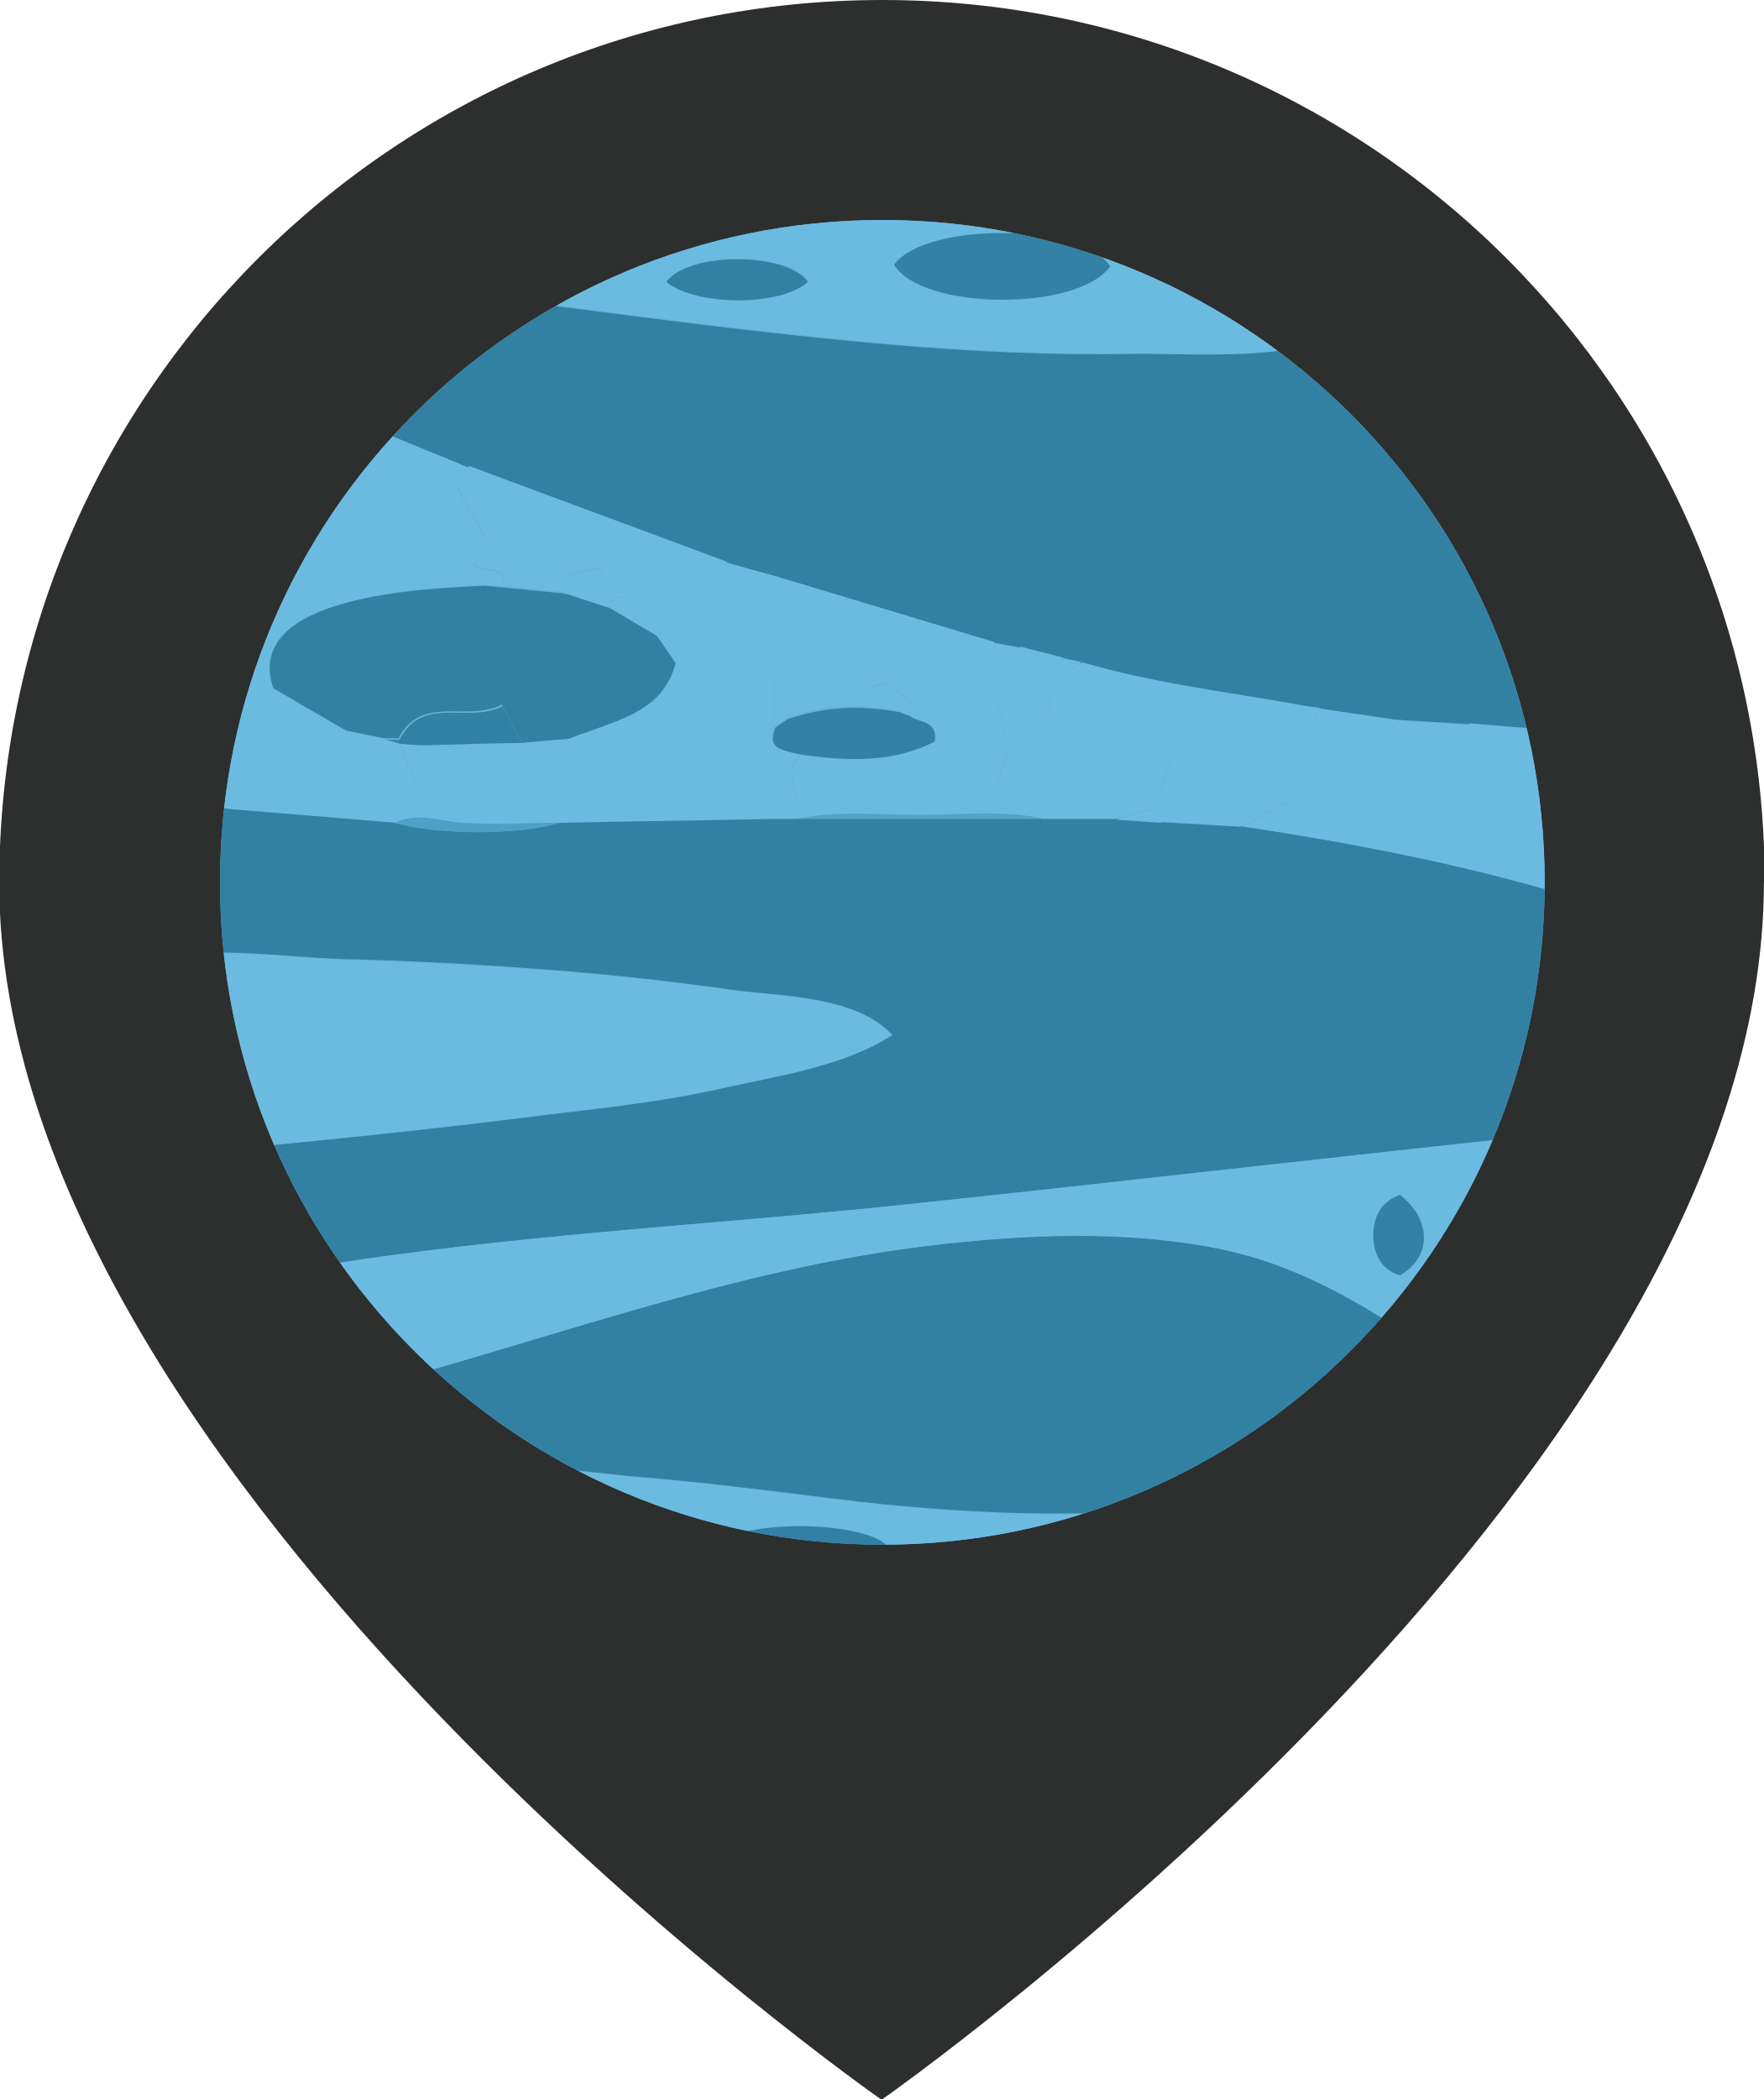
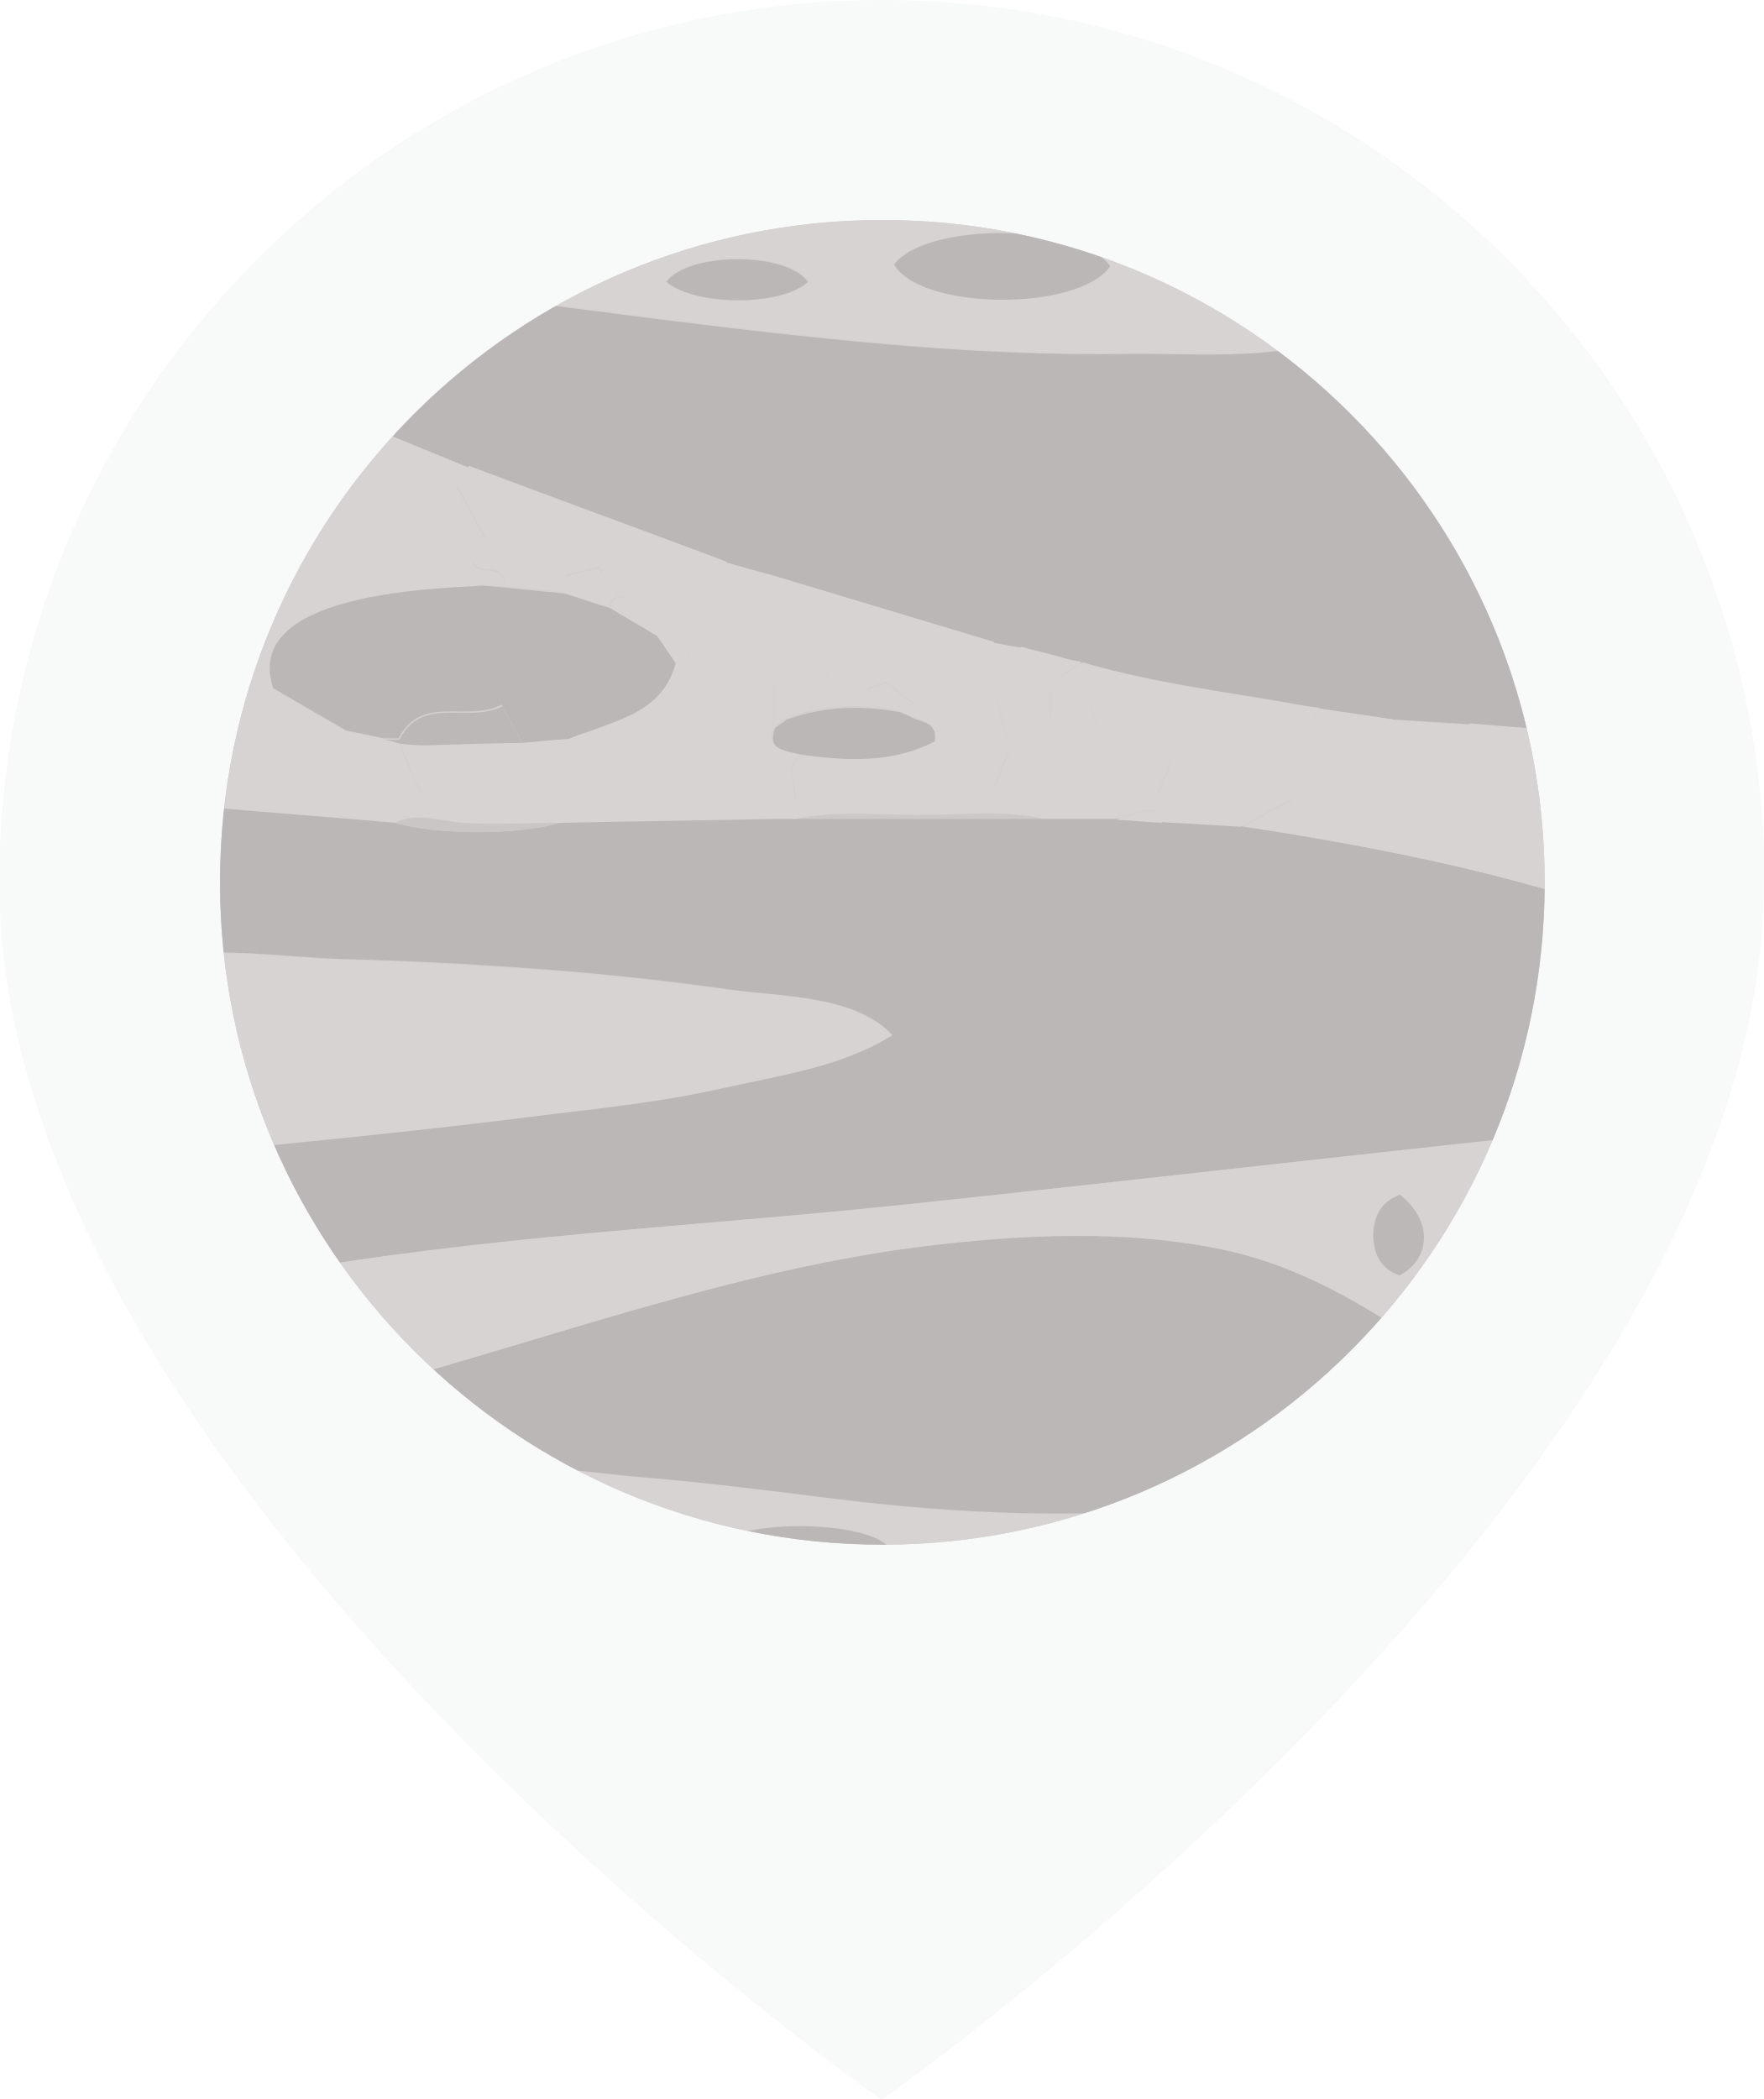
<svg xmlns="http://www.w3.org/2000/svg" id="_레이어_2" data-name="레이어 2" viewBox="0 0 22.53 26.81">
  <defs>
    <style>
      .cls-1 {
        clip-path: url(#clippath);
      }

      .cls-2 {
-         fill: #6ab2d6;
+         fill: #f8f9f9;
      }

      .cls-3 {
-         fill: #6bbbe1;
+         fill: #969494;
      }

      .cls-4 {
-         fill: #3281a4;
+         fill: #bbb7b6;
      }

      .cls-5 {
-         fill: #3281a3;
+         fill: #bcb8b7;
      }

      .cls-6 {
-         fill: #3282a5;
+         fill: #bfbcba;
      }

      .cls-7 {
-         fill: #11253a;
+         fill: #cbc8c7;
      }

      .cls-8 {
-         fill: #53a1c7;
+         fill: #cac7c6;
      }

      .cls-9 {
-         fill: #2d2e2e;
+         fill: #c9c6c5;
      }

      .cls-10 {
-         fill: #4984a3;
+         fill: #d2d0cf;
      }

      .cls-11 {
-         fill: #3381a4;
-       }
- 
-       .cls-12 {
-         fill: #3382a5;
-       }
- 
-       .cls-13 {
-         fill: #52a4c9;
-       }
- 
-       .cls-14 {
-         fill: #4ea0c6;
+         fill: #d6d3d2;
      }
    </style>
    <clipPath id="clippath">
-       <circle class="cls-2" cx="11.27" cy="11.27" r="8.46" />
+       <circle class="cls-10" cx="11.27" cy="11.27" r="8.46" />
    </clipPath>
  </defs>
  <g id="_레이어_1-2" data-name="레이어 1">
    <g>
-       <path class="cls-9" d="m22.53,11.27c0,7.67-11.27,15.55-11.27,15.55,0,0-11.27-7.87-11.27-15.55C0,5.04,5.04,0,11.27,0s11.27,5.04,11.27,11.27Z" />
+       <path class="cls-2" d="m22.53,11.27c0,7.67-11.27,15.55-11.27,15.55,0,0-11.27-7.87-11.27-15.55C0,5.04,5.04,0,11.27,0s11.27,5.04,11.27,11.27Z" />
      <g>
-         <circle class="cls-2" cx="11.27" cy="11.27" r="8.46" />
+         <circle class="cls-10" cx="11.27" cy="11.27" r="8.46" />
        <g class="cls-1">
-           <path class="cls-3" d="m2.51,14.72c-.09-.24-.17-.49-.26-.73-.09-.36-.18-.72-.27-1.08-.02-.21-.05-.42-.07-.63.72-.21,1.72-.04,2.48-.02.8.02,1.6.07,2.4.12.85.06,1.69.15,2.54.27.65.09,1.59.06,2.07.58-.62.4-1.45.52-2.17.68-.74.17-1.49.24-2.25.34-1.49.19-2.98.34-4.47.48Z" />
-           <path class="cls-5" d="m19.3,6.5c.37.83.76,1.65.97,2.55.02.08,0,.16,0,.24-.15.01-.3.04-.45.04-.35-.02-.71-.05-1.06-.08-.32-.02-.65-.04-.97-.06-.31-.05-.62-.09-.94-.14-.11-.02-.23-.04-.34-.05-.91-.16-1.81-.27-2.7-.53-.08-.02-.16-.04-.24-.05-.18-.05-.36-.09-.54-.14-.11-.02-.22-.04-.34-.06-.96-.29-1.93-.58-2.89-.87-.18-.05-.36-.1-.54-.15-1.09-.41-2.19-.81-3.28-1.22-.63-.26-1.27-.52-1.9-.78.4-.6.98-1.02,1.54-1.46.07-.05.15-.1.22-.14.16.26.76.24,1.03.28.47.06.94.12,1.4.18,1.02.13,2.05.25,3.08.34,1.04.09,2.08.14,3.12.12.77-.01,2.17.12,2.8-.35.65.48,1.16,1.1,1.62,1.76.13.19.26.39.39.58Z" />
-           <path class="cls-3" d="m17.29,4.16c-.63.47-2.04.34-2.8.35-1.04.02-2.09-.03-3.12-.12-1.03-.09-2.05-.21-3.08-.34-.47-.06-.94-.12-1.4-.18-.28-.04-.88-.01-1.03-.28.19-.13.39-.27.58-.4.19-.1.39-.2.58-.3.08-.04.16-.09.25-.13.24-.1.49-.19.73-.29.1-.03.2-.07.3-.1.13-.04.25-.07.38-.11.1-.03.2-.06.3-.08.15-.03.29-.07.44-.1.23-.03.46-.06.69-.1.7,0,1.4,0,2.09,0,.28.04.55.09.83.13,1.19.27,2.32.69,3.33,1.39.32.22.61.46.92.68Zm-5.87-.78c.35.59,2.36.6,2.76.02-.37-.55-2.36-.58-2.76-.02Zm-1.09.21c-.29-.39-1.54-.38-1.81,0,.37.31,1.47.32,1.81,0Z" />
-           <path class="cls-5" d="m20.48,10.61c0,.46.03.91.01,1.37,0,.28-.07.56-.11.84,0,.06,0,.12-.01.18-.16.54-.32,1.09-.48,1.63-.01-.05-.02-.09-.04-.15-2.75.29-5.49.61-8.24.9-2.72.29-5.54.41-8.23.91-.29-.52-.58-1.05-.87-1.57,1.49-.14,2.98-.29,4.47-.48.75-.09,1.5-.17,2.25-.34.72-.16,1.55-.28,2.17-.68-.48-.51-1.42-.49-2.07-.58-.84-.12-1.69-.21-2.54-.27-.8-.06-1.6-.1-2.4-.12-.76-.02-1.76-.19-2.48.02-.13-.67-.15-1.34.01-2.01.24.01.49.03.73.04.8.07,1.6.13,2.4.2.5.17,1.61.17,2.11,0,.91-.02,1.82-.04,2.73-.05.1,0,.2,0,.3,0,1.04,0,2.09,0,3.13,0,.31,0,.62,0,.92,0,.2.01.39.03.59.04l1.02.06c1.55.24,3.12.54,4.61,1.03v-.99Z" />
-           <path class="cls-5" d="m5.89,18.88c-.44-.37-.89-.74-1.33-1.12,2.42-.64,4.82-1.56,7.31-1.85,1.2-.14,2.46-.2,3.65.03,1.08.21,1.89.72,2.79,1.32-.55.66-1.21,1.2-1.91,1.69-.08.06-.16.1-.25.16-.23.04-.45.07-.68.11-1.61.19-3.22.12-4.83-.08-.8-.1-1.6-.2-2.41-.27-.76-.06-1.63-.24-2.35,0Z" />
-           <path class="cls-3" d="m18.31,17.26c-.9-.6-1.71-1.11-2.79-1.32-1.19-.23-2.45-.18-3.65-.03-2.49.3-4.89,1.21-7.31,1.85-.39-.49-.78-.98-1.17-1.47,2.69-.5,5.51-.62,8.23-.91,2.75-.29,5.49-.61,8.24-.9.01.06.02.11.04.15-.38.96-.88,1.85-1.57,2.63Zm-.43-2c-.26.1-.35.3-.34.54,0,.23.11.42.34.49.41-.24.41-.72,0-1.03Z" />
-           <path class="cls-3" d="m5.89,18.88c.73-.24,1.59-.06,2.35,0,.81.06,1.61.17,2.41.27,1.61.2,3.22.27,4.83.08.05,0,.09.02.15.03v.15c-.73.29-1.45.61-2.2.84-.5.15-1.04.17-1.56.25-.44,0-.89,0-1.33,0-1.7-.09-3.24-.67-4.64-1.62Zm3.23.84c.32.34,1.89.39,2.25.07-.2-.36-1.76-.42-2.25-.07Z" />
+           <path class="cls-11" d="m2.51,14.72c-.09-.24-.17-.49-.26-.73-.09-.36-.18-.72-.27-1.08-.02-.21-.05-.42-.07-.63.72-.21,1.72-.04,2.48-.02.8.02,1.6.07,2.4.12.85.06,1.69.15,2.54.27.65.09,1.59.06,2.07.58-.62.4-1.45.52-2.17.68-.74.17-1.49.24-2.25.34-1.49.19-2.98.34-4.47.48Z" />
+           <path class="cls-4" d="m19.3,6.5c.37.83.76,1.65.97,2.55.02.08,0,.16,0,.24-.15.01-.3.04-.45.04-.35-.02-.71-.05-1.06-.08-.32-.02-.65-.04-.97-.06-.31-.05-.62-.09-.94-.14-.11-.02-.23-.04-.34-.05-.91-.16-1.81-.27-2.7-.53-.08-.02-.16-.04-.24-.05-.18-.05-.36-.09-.54-.14-.11-.02-.22-.04-.34-.06-.96-.29-1.93-.58-2.89-.87-.18-.05-.36-.1-.54-.15-1.09-.41-2.19-.81-3.28-1.22-.63-.26-1.27-.52-1.9-.78.4-.6.98-1.02,1.54-1.46.07-.05.15-.1.22-.14.16.26.76.24,1.03.28.47.06.94.12,1.4.18,1.02.13,2.05.25,3.08.34,1.04.09,2.08.14,3.12.12.77-.01,2.17.12,2.8-.35.65.48,1.16,1.1,1.62,1.76.13.19.26.39.39.58Z" />
+           <path class="cls-11" d="m17.29,4.16c-.63.47-2.04.34-2.8.35-1.04.02-2.09-.03-3.12-.12-1.03-.09-2.05-.21-3.08-.34-.47-.06-.94-.12-1.4-.18-.28-.04-.88-.01-1.03-.28.19-.13.39-.27.58-.4.19-.1.39-.2.58-.3.08-.04.16-.09.25-.13.24-.1.49-.19.73-.29.1-.03.2-.07.3-.1.13-.04.25-.07.38-.11.1-.03.2-.06.3-.08.15-.03.29-.07.44-.1.23-.03.46-.06.69-.1.7,0,1.4,0,2.09,0,.28.04.55.09.83.13,1.19.27,2.32.69,3.33,1.39.32.22.61.46.92.68Zm-5.87-.78c.35.59,2.36.6,2.76.02-.37-.55-2.36-.58-2.76-.02Zm-1.09.21c-.29-.39-1.54-.38-1.81,0,.37.31,1.47.32,1.81,0Z" />
+           <path class="cls-4" d="m20.48,10.61c0,.46.03.91.01,1.37,0,.28-.07.56-.11.84,0,.06,0,.12-.01.18-.16.54-.32,1.09-.48,1.63-.01-.05-.02-.09-.04-.15-2.75.29-5.49.61-8.24.9-2.72.29-5.54.41-8.23.91-.29-.52-.58-1.05-.87-1.57,1.49-.14,2.98-.29,4.47-.48.75-.09,1.5-.17,2.25-.34.72-.16,1.55-.28,2.17-.68-.48-.51-1.42-.49-2.07-.58-.84-.12-1.69-.21-2.54-.27-.8-.06-1.6-.1-2.4-.12-.76-.02-1.76-.19-2.48.02-.13-.67-.15-1.34.01-2.01.24.01.49.03.73.04.8.07,1.6.13,2.4.2.5.17,1.61.17,2.11,0,.91-.02,1.82-.04,2.73-.05.1,0,.2,0,.3,0,1.04,0,2.09,0,3.13,0,.31,0,.62,0,.92,0,.2.01.39.03.59.04l1.02.06c1.55.24,3.12.54,4.61,1.03v-.99Z" />
+           <path class="cls-4" d="m5.89,18.88c-.44-.37-.89-.74-1.33-1.12,2.42-.64,4.82-1.56,7.31-1.85,1.2-.14,2.46-.2,3.65.03,1.08.21,1.89.72,2.79,1.32-.55.66-1.21,1.2-1.91,1.69-.08.06-.16.1-.25.16-.23.04-.45.07-.68.11-1.61.19-3.22.12-4.83-.08-.8-.1-1.6-.2-2.41-.27-.76-.06-1.63-.24-2.35,0Z" />
+           <path class="cls-11" d="m18.31,17.26c-.9-.6-1.71-1.11-2.79-1.32-1.19-.23-2.45-.18-3.65-.03-2.49.3-4.89,1.21-7.31,1.85-.39-.49-.78-.98-1.17-1.47,2.69-.5,5.51-.62,8.23-.91,2.75-.29,5.49-.61,8.24-.9.01.06.02.11.04.15-.38.96-.88,1.85-1.57,2.63Zm-.43-2c-.26.1-.35.3-.34.54,0,.23.11.42.34.49.41-.24.41-.72,0-1.03Z" />
+           <path class="cls-11" d="m5.89,18.88c.73-.24,1.59-.06,2.35,0,.81.06,1.61.17,2.41.27,1.61.2,3.22.27,4.83.08.05,0,.09.02.15.03v.15c-.73.29-1.45.61-2.2.84-.5.15-1.04.17-1.56.25-.44,0-.89,0-1.33,0-1.7-.09-3.24-.67-4.64-1.62Zm3.23.84c.32.34,1.89.39,2.25.07-.2-.36-1.76-.42-2.25-.07Z" />
          <path class="cls-8" d="m15.62,19.41v-.15c-.05-.01-.1-.02-.15-.03.23-.04.45-.07.68-.11-.18.1-.36.2-.53.29Z" />
-           <path class="cls-10" d="m10.53,20.5c.44,0,.89,0,1.33,0-.44,0-.89,0-1.33,0Z" />
-           <path class="cls-3" d="m10.19,10.46c-.1,0-.2,0-.3,0-.91.02-1.82.03-2.73.05-.41,0-.83.02-1.24,0-.29-.02-.61-.14-.86,0-.8-.07-1.6-.13-2.4-.2.15-.1.31-.21.53-.36-.37-.06-.68-.11-1.03-.17-.03.02-.11.06-.19.1.11-.51.19-1.03.34-1.53.37-1.17.93-2.25,1.77-3.16.63.26,1.27.52,1.9.78-.05.08-.09.15-.15.25.11.2.24.43.36.66-.05.11-.1.22-.15.32.08.17.39-.02.4.28h-.27c-.7.05-3.08.11-2.68,1.31v.36c.09.11.17.22.26.33h.54s.09-.09.13-.14c.16.03.33.07.49.1.06.02.13.04.19.05.2.53.25.81.84.83.66.03.73-.02.83-.63l.05.04c.14-.1.28-.2.42-.3.09-.03.18-.06.27-.1.46-.17.95-.31,1.1-.87.04-.05.09-.1.14-.16.06.08.1.14.14.21.32-.04.65-.1.86.1h.81s0,.06,0,.09h-.68c0,.22,0,.4,0,.58-.07.22-.02.28.34.34-.04.06-.08.12-.12.18.02.12.03.24.06.42.96.1,1.9-.07,2.88-.05-.06-.23-.1-.39-.16-.59-.07.17-.11.28-.17.44-.23-.31-.27-.85.01-1.13.05.23.09.39.14.59.18-.24-.04-.42-.03-.61.16-.23.35-.11.58-.04v.32s.03.02.05.02c.04-.07.08-.13.14-.21h.31c.04.15.08.27.12.42.13-.07.21-.11.34-.18.1.09.19.19.32.31.03,0,.1.02.17.03.03.07.07.14.09.2-.05.11-.09.22-.16.38.28.08.54.15.78.22.28-.25.56-.24.92-.12-.22.1-.43.22-.64.34-.34-.02-.68-.04-1.02-.06-.05-.2-.18-.17-.32-.12-.09.03-.18.06-.27.08-.31,0-.62,0-.92,0-.5-.11-1.06-.05-1.57-.05-.51,0-1.07-.07-1.57.05Z" />
-           <path class="cls-3" d="m1.97,9.88c.08-.04.15-.08.19-.1.35.06.66.11,1.03.17-.22.15-.38.26-.53.36-.24-.01-.49-.03-.73-.04.02-.13.03-.26.05-.39Z" />
-           <path class="cls-7" d="m7.99,2.45c-.24.1-.49.19-.73.29-.04-.36.46-.47.71-.57,0,.09.01.18.02.28Z" />
-           <path class="cls-7" d="m8.67,2.24c-.13.04-.25.07-.38.11-.04-.07-.08-.14-.13-.23.16-.07.26-.11.38-.16.05.1.09.19.14.28Z" />
-           <path class="cls-3" d="m15.86,10.57c.21-.12.42-.24.64-.34-.36-.12-.63-.13-.92.12-.24-.07-.5-.14-.78-.22.07-.16.11-.27.16-.38-.03-.06-.06-.13-.09-.2-.07-.01-.14-.02-.17-.03-.13-.12-.23-.22-.32-.31-.12.06-.21.11-.34.18-.04-.14-.08-.27-.12-.42h-.31c-.05.08-.09.15-.14.21-.02,0-.03-.02-.05-.02v-.32c-.22-.07-.41-.19-.58.04,0,.2.22.37.03.61-.05-.2-.09-.37-.14-.59-.29.28-.25.82-.01,1.13.06-.16.11-.27.17-.44.05.21.1.36.16.59-.98-.02-1.92.15-2.88.05-.02-.18-.04-.29-.06-.42.04-.06.08-.12.12-.18.58.08,1.16.11,1.7-.17.04-.29-.21-.24-.33-.33.03-.04.05-.08.09-.14-.13-.09-.25-.19-.38-.28-.08.03-.15.05-.22.07,0,.02,0,.04,0,.05.09.03.19.05.29.08.03.05.08.11.12.17-.48-.09-.95-.1-1.46.09-.02.02-.09.06-.15.11v-.58h.68s0-.06,0-.09h-.81c-.21-.2-.54-.14-.86-.1-.05-.07-.09-.13-.14-.21-.05.06-.1.11-.14.16-.08-.12-.16-.23-.24-.35.09-.05.18-.1.27-.15,0-.03-.02-.05-.03-.08-.1-.04-.85-.48-.83-.12-.2-.06-.39-.13-.59-.19.16-.08.33-.16.49-.24,0-.03-.02-.06-.03-.09-.14.03-.28.07-.43.1,0,.08-.02.15-.02.22-.34-.03-.69-.07-1.03-.1h.27c-.01-.3-.32-.11-.4-.28.05-.1.1-.21.15-.32-.13-.23-.25-.46-.36-.66.06-.1.11-.18.15-.25,1.09.41,2.19.81,3.28,1.22.09.11.18.22.28.35.12-.09.19-.14.26-.19.96.29,1.93.58,2.89.87-.03.31.19.26.34.06.18.05.36.09.54.14-.03.05-.07.1-.1.15l.08.09c.09-.06.18-.12.27-.18.88.26,1.79.37,2.7.53-.06.02-.12.03-.18.05,0,.02,0,.04,0,.07.14.03.28.05.44.08.02-.05.05-.1.07-.14.31.05.62.09.94.14-.03.02-.06.03-.16.08.25.11.44.19.63.27.18-.11.34-.2.51-.3.35.03.71.06,1.06.08.15,0,.3-.02.45-.04.05.23.11.46.15.7.03.2.04.41.06.62,0,.32,0,.63,0,.99-1.49-.49-3.06-.8-4.61-1.03Z" />
-           <path class="cls-3" d="m18.76,9.25c-.16.1-.33.19-.51.3-.19-.08-.38-.16-.63-.27.1-.05.13-.06.16-.08.32.02.65.04.97.06Z" />
-           <path class="cls-3" d="m9.8,7.34c-.07.05-.14.11-.26.19-.11-.13-.19-.24-.28-.35.18.05.36.1.54.15Z" />
-           <path class="cls-3" d="m13.03,8.27c-.15.2-.37.25-.34-.06.11.02.22.04.34.06Z" />
-           <path class="cls-3" d="m16.85,9.05s-.05.09-.07.14c-.16-.03-.3-.06-.44-.08,0-.02,0-.04,0-.07.06-.02.12-.03.18-.05.11.02.23.04.34.05Z" />
-           <path class="cls-3" d="m13.81,8.46c-.09.06-.18.12-.27.18l-.08-.09s.07-.1.1-.15c.08.02.16.04.24.05Z" />
-           <path class="cls-11" d="m11.42,3.38c.41-.55,2.39-.53,2.76.02-.4.58-2.41.57-2.76-.02Z" />
-           <path class="cls-5" d="m10.32,3.6c-.35.32-1.44.31-1.81,0,.28-.38,1.53-.39,1.81,0Z" />
-           <path class="cls-13" d="m10.19,10.46c.5-.11,1.05-.05,1.57-.05.51,0,1.07-.07,1.57.05-1.04,0-2.09,0-3.13,0Z" />
-           <path class="cls-14" d="m5.05,10.51c.26-.14.58-.02.86,0,.41.03.83,0,1.24,0-.5.16-1.61.16-2.11,0Z" />
-           <path class="cls-3" d="m14.25,10.47c.09-.03.18-.05.27-.08.14-.05.28-.07.32.12-.2-.01-.39-.03-.59-.04Z" />
-           <path class="cls-12" d="m17.88,15.26c.41.32.41.8,0,1.03-.23-.07-.33-.26-.34-.49,0-.24.08-.44.34-.54Z" />
+           <path class="cls-6" d="m10.53,20.5c.44,0,.89,0,1.33,0-.44,0-.89,0-1.33,0Z" />
+           <path class="cls-11" d="m10.19,10.46c-.1,0-.2,0-.3,0-.91.02-1.82.03-2.73.05-.41,0-.83.02-1.24,0-.29-.02-.61-.14-.86,0-.8-.07-1.6-.13-2.4-.2.15-.1.31-.21.53-.36-.37-.06-.68-.11-1.03-.17-.03.02-.11.06-.19.1.11-.51.19-1.03.34-1.53.37-1.17.93-2.25,1.77-3.16.63.26,1.27.52,1.9.78-.05.08-.09.15-.15.25.11.2.24.43.36.66-.05.11-.1.22-.15.32.08.17.39-.02.4.28h-.27c-.7.05-3.08.11-2.68,1.31v.36c.09.11.17.22.26.33h.54s.09-.09.13-.14c.16.03.33.07.49.1.06.02.13.04.19.05.2.53.25.81.84.83.66.03.73-.02.83-.63l.05.04c.14-.1.28-.2.42-.3.09-.03.18-.06.27-.1.46-.17.95-.31,1.1-.87.04-.05.09-.1.14-.16.06.08.1.14.14.21.32-.04.65-.1.86.1h.81s0,.06,0,.09h-.68c0,.22,0,.4,0,.58-.07.22-.02.28.34.34-.04.06-.08.12-.12.18.02.12.03.24.06.42.96.1,1.9-.07,2.88-.05-.06-.23-.1-.39-.16-.59-.07.17-.11.28-.17.44-.23-.31-.27-.85.01-1.13.05.23.09.39.14.59.18-.24-.04-.42-.03-.61.16-.23.35-.11.58-.04v.32s.03.02.05.02c.04-.07.08-.13.14-.21h.31c.04.15.08.27.12.42.13-.07.21-.11.34-.18.1.09.19.19.32.31.03,0,.1.02.17.03.03.07.07.14.09.2-.05.11-.09.22-.16.38.28.08.54.15.78.22.28-.25.56-.24.92-.12-.22.1-.43.22-.64.34-.34-.02-.68-.04-1.02-.06-.05-.2-.18-.17-.32-.12-.09.03-.18.06-.27.08-.31,0-.62,0-.92,0-.5-.11-1.06-.05-1.57-.05-.51,0-1.07-.07-1.57.05Z" />
+           <path class="cls-11" d="m1.97,9.88c.08-.04.15-.08.19-.1.35.06.66.11,1.03.17-.22.15-.38.26-.53.36-.24-.01-.49-.03-.73-.04.02-.13.03-.26.05-.39Z" />
+           <path class="cls-3" d="m7.99,2.45c-.24.1-.49.19-.73.29-.04-.36.46-.47.71-.57,0,.09.01.18.02.28Z" />
+           <path class="cls-3" d="m8.67,2.24c-.13.04-.25.07-.38.11-.04-.07-.08-.14-.13-.23.16-.07.26-.11.38-.16.05.1.09.19.14.28Z" />
+           <path class="cls-11" d="m15.86,10.57c.21-.12.42-.24.64-.34-.36-.12-.63-.13-.92.12-.24-.07-.5-.14-.78-.22.07-.16.11-.27.16-.38-.03-.06-.06-.13-.09-.2-.07-.01-.14-.02-.17-.03-.13-.12-.23-.22-.32-.31-.12.06-.21.11-.34.18-.04-.14-.08-.27-.12-.42h-.31c-.05.08-.09.15-.14.21-.02,0-.03-.02-.05-.02v-.32c-.22-.07-.41-.19-.58.04,0,.2.22.37.03.61-.05-.2-.09-.37-.14-.59-.29.28-.25.82-.01,1.13.06-.16.11-.27.17-.44.05.21.1.36.16.59-.98-.02-1.92.15-2.88.05-.02-.18-.04-.29-.06-.42.04-.06.08-.12.12-.18.58.08,1.16.11,1.7-.17.04-.29-.21-.24-.33-.33.03-.04.05-.08.09-.14-.13-.09-.25-.19-.38-.28-.08.03-.15.05-.22.07,0,.02,0,.04,0,.05.09.03.19.05.29.08.03.05.08.11.12.17-.48-.09-.95-.1-1.46.09-.02.02-.09.06-.15.11v-.58h.68s0-.06,0-.09h-.81c-.21-.2-.54-.14-.86-.1-.05-.07-.09-.13-.14-.21-.05.06-.1.11-.14.16-.08-.12-.16-.23-.24-.35.09-.05.18-.1.27-.15,0-.03-.02-.05-.03-.08-.1-.04-.85-.48-.83-.12-.2-.06-.39-.13-.59-.19.16-.08.33-.16.49-.24,0-.03-.02-.06-.03-.09-.14.03-.28.07-.43.1,0,.08-.02.15-.02.22-.34-.03-.69-.07-1.03-.1h.27c-.01-.3-.32-.11-.4-.28.05-.1.1-.21.15-.32-.13-.23-.25-.46-.36-.66.06-.1.11-.18.15-.25,1.09.41,2.19.81,3.28,1.22.09.11.18.22.28.35.12-.09.19-.14.26-.19.96.29,1.93.58,2.89.87-.03.31.19.26.34.06.18.05.36.09.54.14-.03.05-.07.1-.1.15l.08.09c.09-.06.18-.12.27-.18.88.26,1.79.37,2.7.53-.06.02-.12.03-.18.05,0,.02,0,.04,0,.07.14.03.28.05.44.08.02-.05.05-.1.07-.14.31.05.62.09.94.14-.03.02-.06.03-.16.08.25.11.44.19.63.27.18-.11.34-.2.51-.3.35.03.71.06,1.06.08.15,0,.3-.02.45-.04.05.23.11.46.15.7.03.2.04.41.06.62,0,.32,0,.63,0,.99-1.49-.49-3.06-.8-4.61-1.03Z" />
+           <path class="cls-11" d="m18.76,9.25c-.16.1-.33.19-.51.3-.19-.08-.38-.16-.63-.27.1-.05.13-.06.16-.08.32.02.65.04.97.06Z" />
+           <path class="cls-11" d="m9.8,7.34c-.07.05-.14.11-.26.19-.11-.13-.19-.24-.28-.35.18.05.36.1.54.15Z" />
+           <path class="cls-11" d="m13.03,8.27c-.15.2-.37.25-.34-.06.11.02.22.04.34.06Z" />
+           <path class="cls-11" d="m16.85,9.05s-.05.09-.07.14c-.16-.03-.3-.06-.44-.08,0-.02,0-.04,0-.07.06-.02.12-.03.18-.05.11.02.23.04.34.05Z" />
+           <path class="cls-11" d="m13.81,8.46c-.09.06-.18.12-.27.18l-.08-.09s.07-.1.1-.15c.08.02.16.04.24.05Z" />
+           <path class="cls-4" d="m11.42,3.38c.41-.55,2.39-.53,2.76.02-.4.58-2.41.57-2.76-.02Z" />
+           <path class="cls-4" d="m10.32,3.6c-.35.32-1.44.31-1.81,0,.28-.38,1.53-.39,1.81,0Z" />
+           <path class="cls-7" d="m10.19,10.46c.5-.11,1.05-.05,1.57-.05.51,0,1.07-.07,1.57.05-1.04,0-2.09,0-3.13,0Z" />
+           <path class="cls-9" d="m5.05,10.51c.26-.14.58-.02.86,0,.41.03.83,0,1.24,0-.5.16-1.61.16-2.11,0Z" />
+           <path class="cls-11" d="m14.25,10.47c.09-.03.18-.05.27-.08.14-.05.28-.07.32.12-.2-.01-.39-.03-.59-.04Z" />
+           <path class="cls-5" d="m17.88,15.26c.41.32.41.8,0,1.03-.23-.07-.33-.26-.34-.49,0-.24.08-.44.34-.54Z" />
          <path class="cls-4" d="m9.12,19.72c.48-.34,2.05-.28,2.25.07-.36.31-1.93.27-2.25-.07Z" />
-           <path class="cls-5" d="m6.18,7.48c.34.03.69.07,1.03.1h0c.2.06.39.13.59.19.2.12.39.23.59.35.08.12.16.23.24.35-.15.57-.64.7-1.1.87-.09.03-.18.06-.27.1-.2.02-.39.04-.59.05-.08-.15-.16-.3-.26-.49-.45.23-1.02-.14-1.32.43-.06,0-.12,0-.18,0-.16-.03-.33-.07-.49-.1-.31-.18-.62-.36-.93-.54-.4-1.2,1.98-1.27,2.68-1.31Z" />
-           <path class="cls-3" d="m6.67,9.49c.2-.02.39-.04.59-.05-.14.1-.28.2-.42.3l-.05-.04c-.1.61-.18.66-.83.63-.6-.02-.64-.3-.84-.83.1,0,.21.02.31.02.42,0,.84-.02,1.25-.03Z" />
-           <path class="cls-11" d="m11.61,9.14c.12.1.37.05.33.33-.54.28-1.12.25-1.7.17-.36-.07-.41-.12-.34-.34.06-.05.13-.09.15-.11.51-.18.98-.18,1.46-.09.03.01.07.02.1.04Z" />
-           <path class="cls-6" d="m6.67,9.49c-.42,0-.84.02-1.25.03-.1,0-.21-.01-.31-.02-.06-.02-.13-.04-.19-.05.06,0,.11,0,.18,0,.3-.58.87-.2,1.32-.43.1.19.18.34.26.49Z" />
-           <path class="cls-3" d="m3.49,8.8c.31.18.62.36.93.54-.04.05-.09.09-.13.14h-.54c-.08-.11-.17-.21-.26-.33v-.36Z" />
-           <path class="cls-3" d="m8.39,8.12c-.2-.12-.39-.23-.59-.35-.02-.36.73.08.83.12,0,.03.02.05.03.08-.09.05-.18.1-.27.15Z" />
-           <path class="cls-3" d="m11.61,9.14s-.07-.02-.1-.04c-.04-.06-.08-.12-.12-.17-.11-.03-.2-.06-.29-.08,0-.02,0-.04,0-.05.07-.02.14-.05.22-.07.13.1.25.19.38.28-.04.06-.06.1-.09.14Z" />
-           <path class="cls-3" d="m7.21,7.58c0-.07.02-.14.02-.22.16-.04.29-.07.43-.1,0,.03.02.06.03.09-.16.08-.33.16-.49.24,0,0,0,0,0,0Z" />
+           <path class="cls-4" d="m6.18,7.48c.34.03.69.07,1.03.1h0c.2.06.39.13.59.19.2.12.39.23.59.35.08.12.16.23.24.35-.15.57-.64.7-1.1.87-.09.03-.18.06-.27.1-.2.02-.39.04-.59.05-.08-.15-.16-.3-.26-.49-.45.23-1.02-.14-1.32.43-.06,0-.12,0-.18,0-.16-.03-.33-.07-.49-.1-.31-.18-.62-.36-.93-.54-.4-1.2,1.98-1.27,2.68-1.31Z" />
+           <path class="cls-11" d="m6.67,9.49c.2-.02.39-.04.59-.05-.14.1-.28.2-.42.3l-.05-.04c-.1.61-.18.66-.83.63-.6-.02-.64-.3-.84-.83.1,0,.21.02.31.02.42,0,.84-.02,1.25-.03Z" />
+           <path class="cls-4" d="m11.61,9.14c.12.1.37.05.33.33-.54.28-1.12.25-1.7.17-.36-.07-.41-.12-.34-.34.06-.05.13-.09.15-.11.51-.18.98-.18,1.46-.09.03.01.07.02.1.04Z" />
+           <path class="cls-5" d="m6.67,9.49c-.42,0-.84.02-1.25.03-.1,0-.21-.01-.31-.02-.06-.02-.13-.04-.19-.05.06,0,.11,0,.18,0,.3-.58.87-.2,1.32-.43.1.19.18.34.26.49Z" />
+           <path class="cls-11" d="m3.49,8.8c.31.18.62.36.93.54-.04.05-.09.09-.13.14h-.54c-.08-.11-.17-.21-.26-.33v-.36Z" />
+           <path class="cls-11" d="m8.39,8.12c-.2-.12-.39-.23-.59-.35-.02-.36.73.08.83.12,0,.03.02.05.03.08-.09.05-.18.1-.27.15Z" />
+           <path class="cls-11" d="m11.61,9.14s-.07-.02-.1-.04c-.04-.06-.08-.12-.12-.17-.11-.03-.2-.06-.29-.08,0-.02,0-.04,0-.05.07-.02.14-.05.22-.07.13.1.25.19.38.28-.04.06-.06.1-.09.14Z" />
+           <path class="cls-11" d="m7.21,7.58c0-.07.02-.14.02-.22.16-.04.29-.07.43-.1,0,.03.02.06.03.09-.16.08-.33.16-.49.24,0,0,0,0,0,0Z" />
        </g>
      </g>
    </g>
  </g>
</svg>
